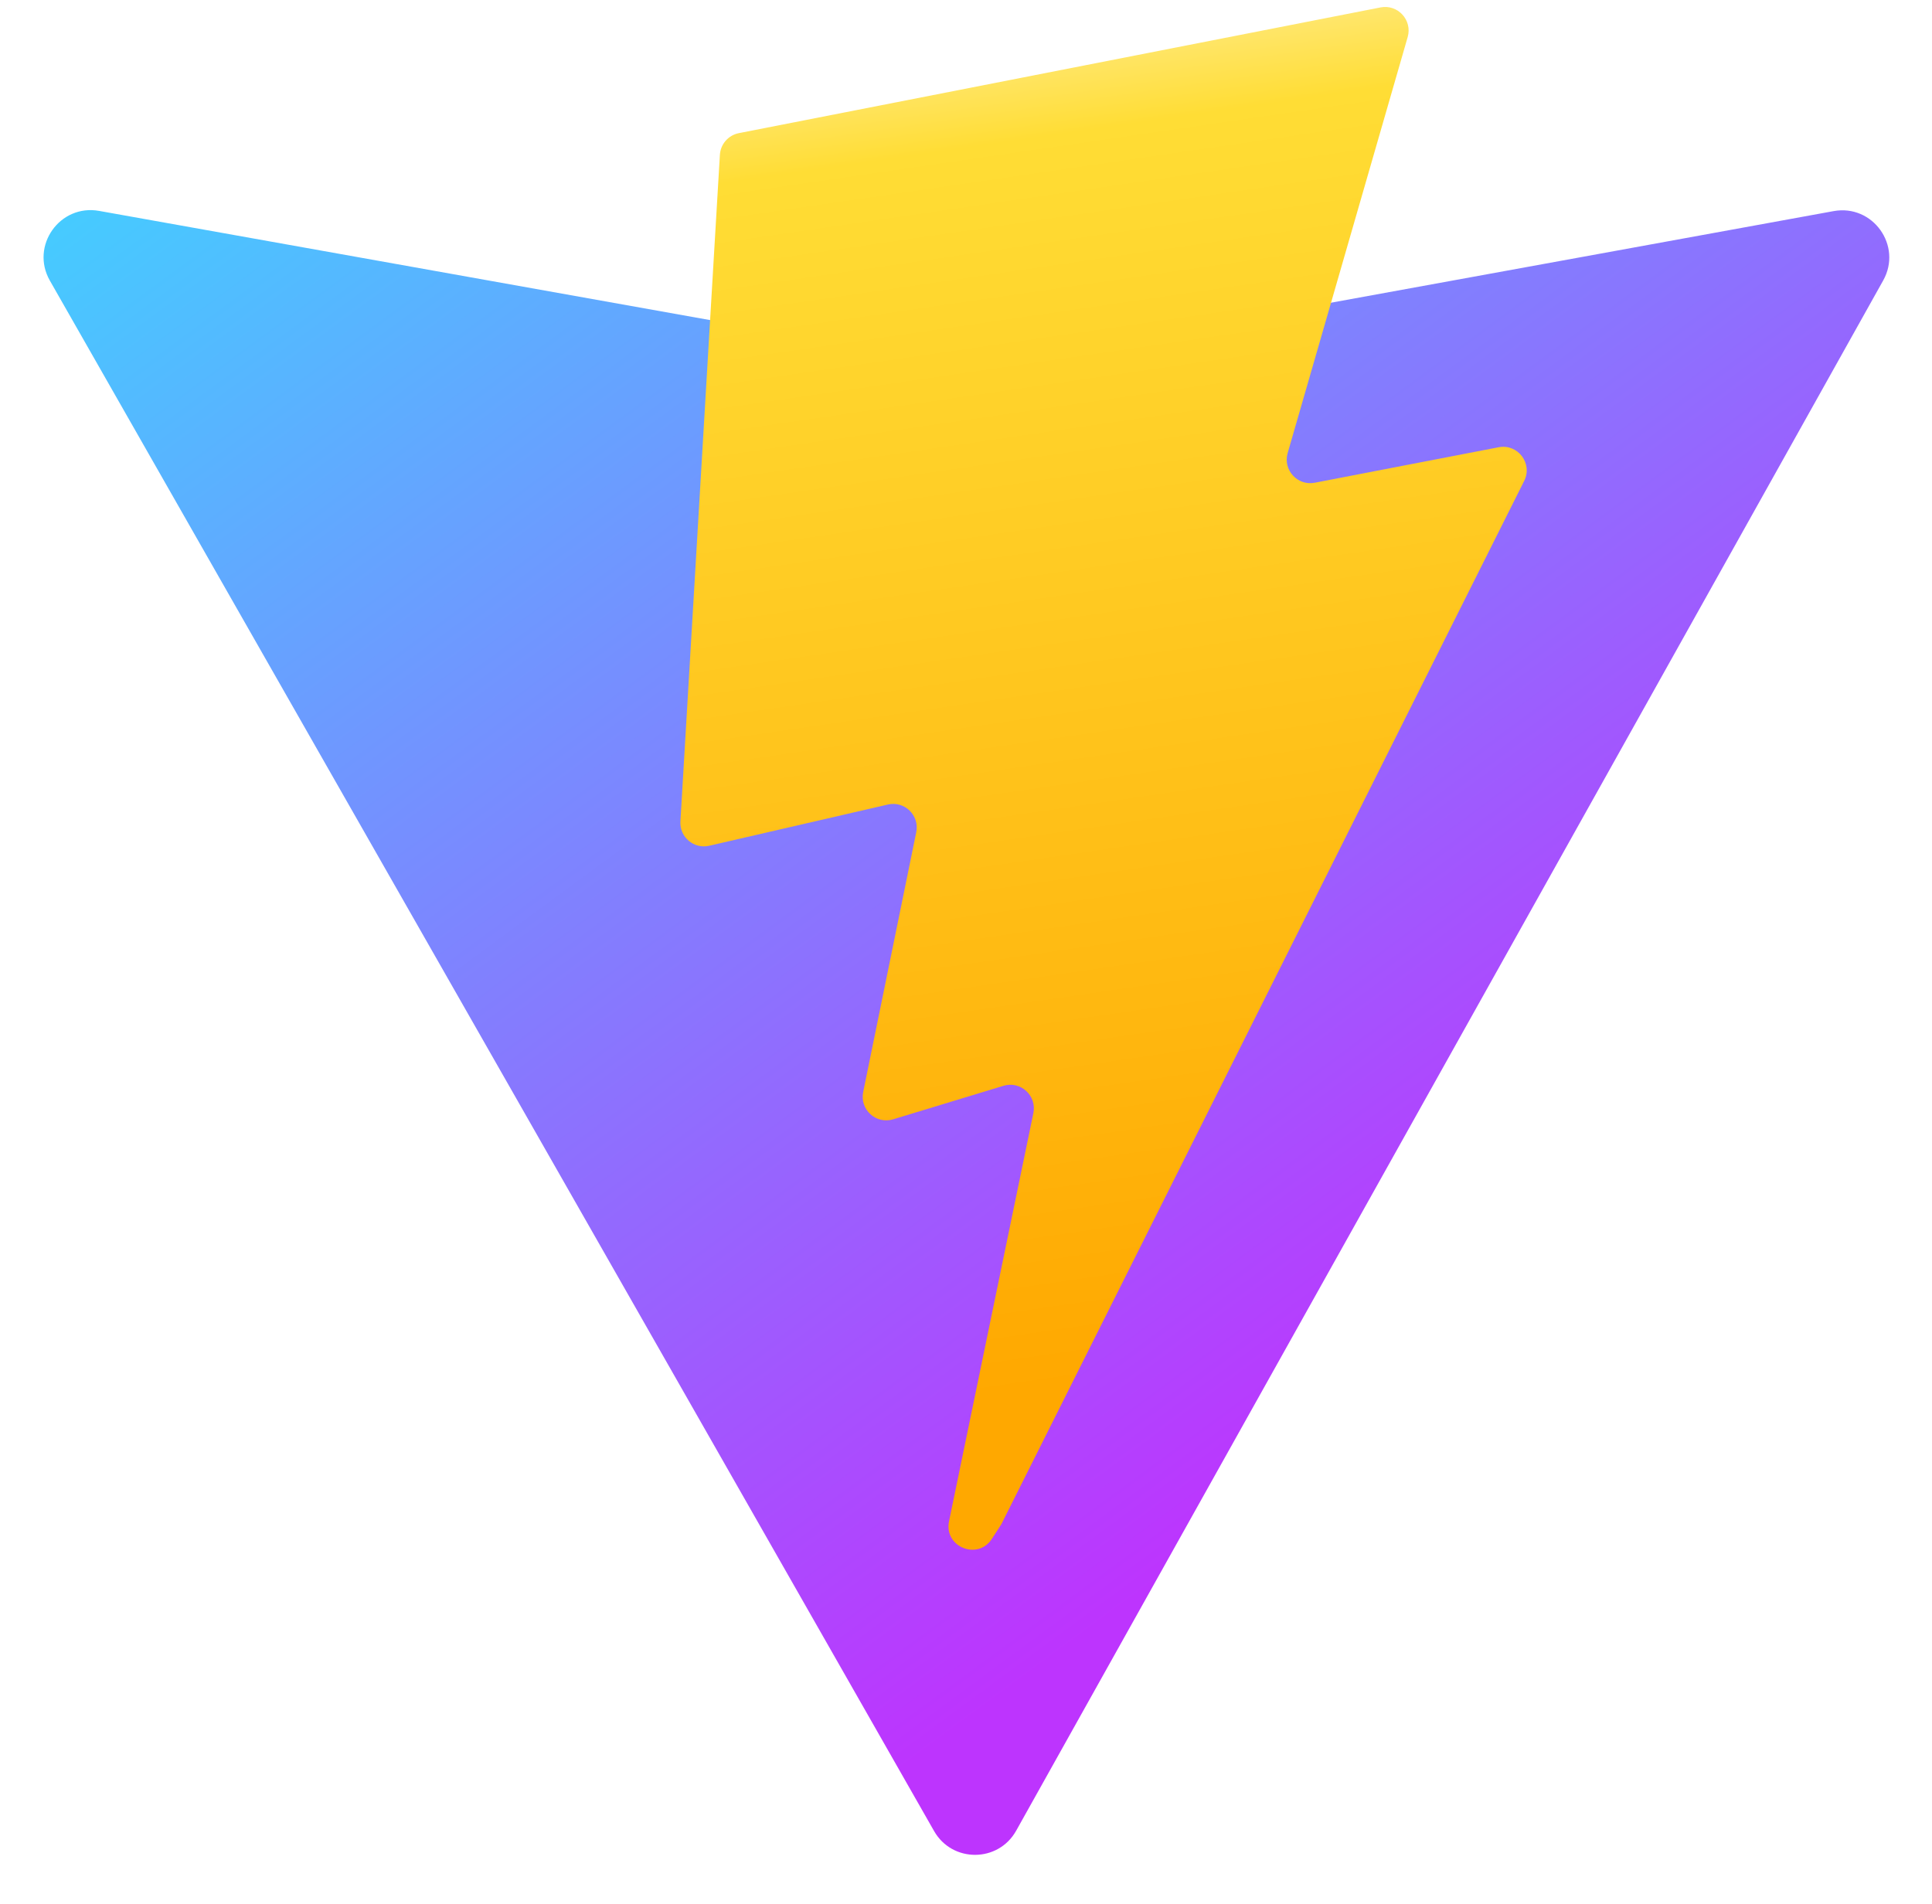
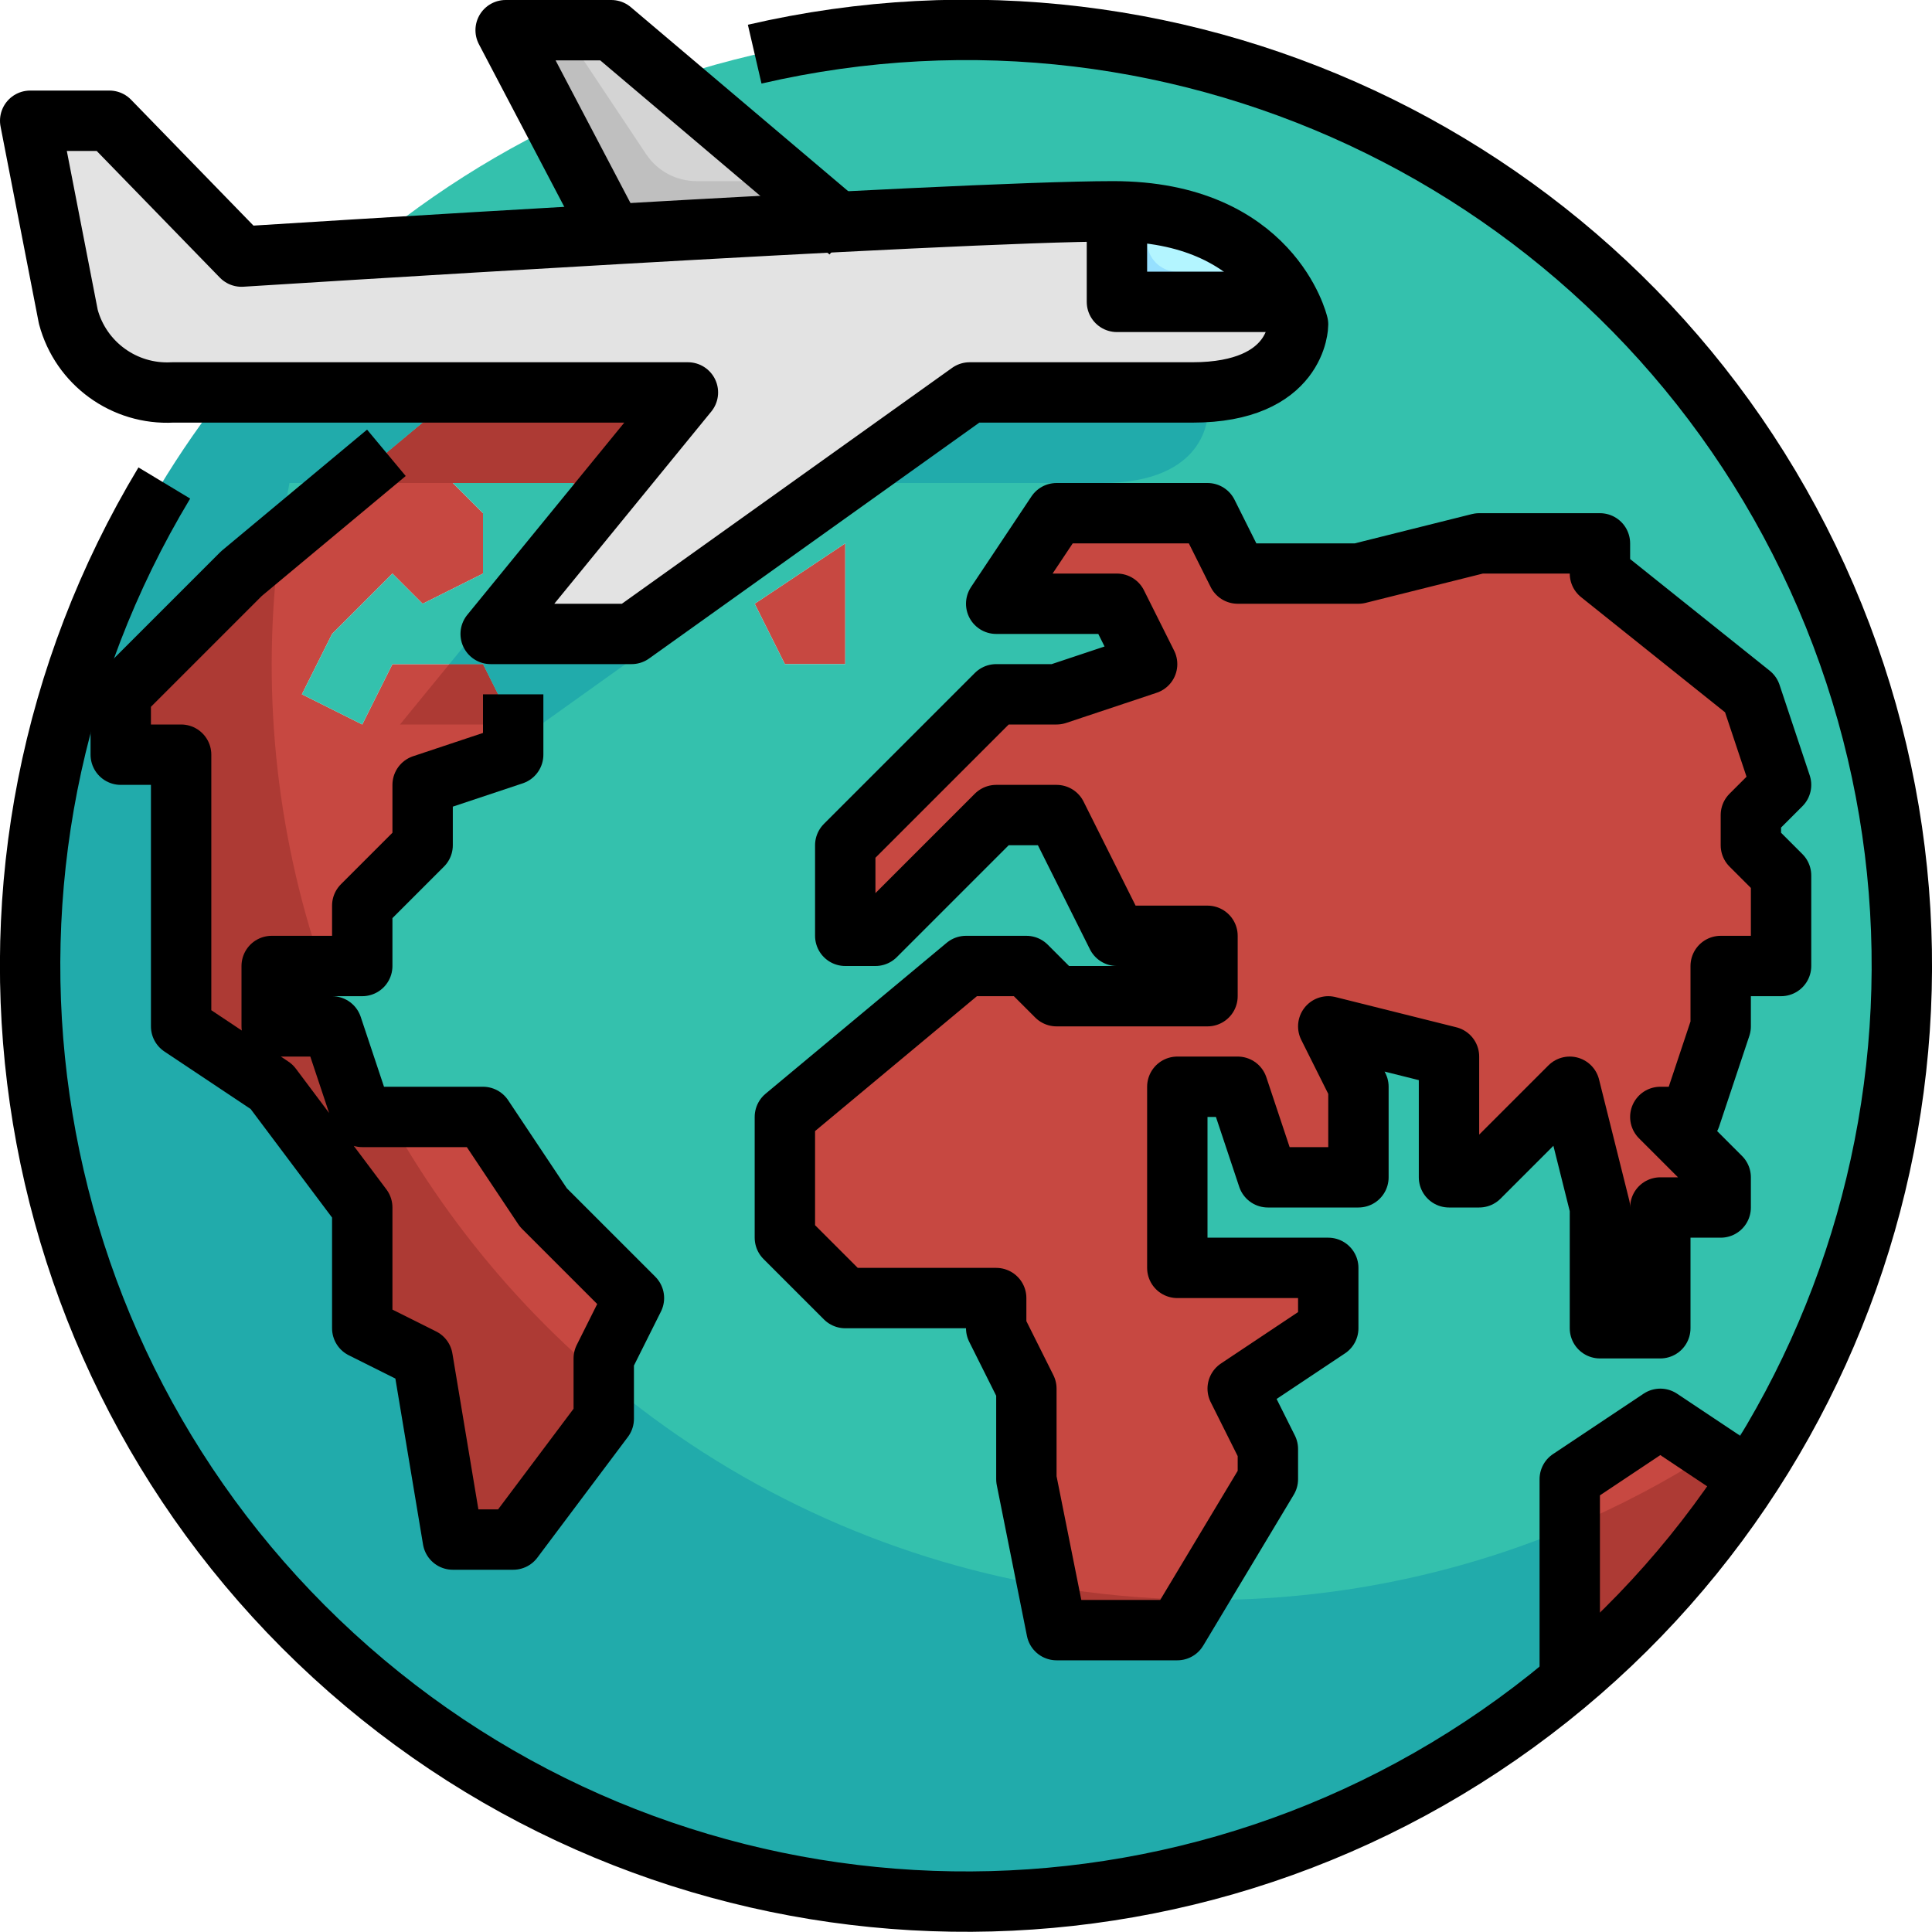
- <svg xmlns="http://www.w3.org/2000/svg" width="410" height="404" viewBox="0 0 410 404" fill="none">
-   <path d="M399.641 59.525L215.643 388.545C211.844 395.338 202.084 395.378 198.228 388.618L10.582 59.556C6.381 52.19 12.68 43.267 21.028 44.759L205.223 77.682C206.398 77.892 207.601 77.89 208.776 77.676L389.119 44.806C397.439 43.289 403.768 52.143 399.641 59.525Z" fill="url(#paint0_linear)" />
-   <path d="M292.965 1.574L156.801 28.255C154.563 28.694 152.906 30.59 152.771 32.866L144.395 174.33C144.198 177.662 147.258 180.248 150.51 179.498L188.42 170.749C191.967 169.931 195.172 173.055 194.443 176.622L183.18 231.775C182.422 235.487 185.907 238.661 189.532 237.56L212.947 230.446C216.577 229.344 220.065 232.527 219.297 236.242L201.398 322.875C200.278 328.294 207.486 331.249 210.492 326.603L212.5 323.5L323.454 102.072C325.312 98.365 322.108 94.137 318.036 94.923L279.014 102.454C275.347 103.161 272.227 99.746 273.262 96.158L298.731 7.867C299.767 4.273 296.636 0.855 292.965 1.574Z" fill="url(#paint1_linear)" />
-   <defs>
-     <linearGradient id="paint0_linear" x1="6" y1="33" x2="235" y2="344" gradientUnits="userSpaceOnUse">
-       <stop stop-color="#41D1FF" />
-       <stop offset="1" stop-color="#BD34FE" />
-     </linearGradient>
-     <linearGradient id="paint1_linear" x1="194.651" y1="8.818" x2="236.076" y2="292.989" gradientUnits="userSpaceOnUse">
-       <stop stop-color="#FFEA83" />
-       <stop offset="0.083" stop-color="#FFDD35" />
-       <stop offset="1" stop-color="#FFA800" />
-     </linearGradient>
-   </defs>
+ <svg xmlns="http://www.w3.org/2000/svg" viewBox="0 0 64 64">
+   <g data-name="20-World" id="_20-World">
+     <path d="M55,47l2.95,1.97A30.967,30.967,0,0,1,52,55.68V49Z" style="fill:#c74841" />
+     <polygon points="28 18 28 22 26 22 25 20 28 18" style="fill:#c74841" />
+     <polygon points="58 27 59 26 58 23 53 19 53 18 49 18 45 19 41 19 40 17 35 17 33 20 37 20 38 22 35 23 33 23 28 28 28 31 29 31 33 27 35 27 37 31 40 31 40 33 39 33 35 33 34 32 32 32 26 37 26 41 28 43 33 43 33 44 34 46 34 49 35 54 39 54 42 49 42 48 41 46 44 44 44 42 39 42 39 36 41 36 42 39 45 39 45 36 44 34 48 35 48 39 49 39 52 36 53 40 53 44 55 44 55 40 57 40 57 39 55 37 56 37 57 34 57 32 59 32 59 29 58 28 58 27" style="fill:#c74841" />
+     <polygon points="18 13 14 14 8 19 4 23 4 25 6 25 6 34 8.08 35.38 9 36 12 40 12 44 14 45 15 51 17 51 20 47 20 45 21 43 18 40 16 37 13 37 12 37 11 34 9 34 9 32 12 32 12 30 13 29 14 28 14 26 17 25 17 24 16 22 13 22 12 24 10 23 11 21 12 20 13 19 14 20 16 19 16 17 15 16 17 16 19 16 19 19 19 21 21 21 21 19 24 18 27 14 27 13 28 12 28 10 18 13" style="fill:#c74841" />
+     <path d="M1,32A31,31,0,1,1,57.95,48.97L55,47l-3,2v6.68A31,31,0,0,1,1,32ZM24,18l3-4V13l1-1V10L18,13l-4,1L8,19,4,23v2H6v9l2.08,1.38L9,36l3,4v4l2,1,1,6h2l3-4V45l1-2-3-3-2-3H12l-1-3H9V32h3V30l1-1,1-1V26l3-1V24l-1-2H13l-1,2-2-1,1-2,1-1,1-1,1,1,2-1V17l-1-1h4v5h2V19Zm1,2,1,2h2V18ZM44,42H39V36h2l1,3h3V36l-1-2,4,1v4h1l3-3,1,4v4h2V40h2V39l-2-2h1l1-3V32h2V29l-1-1V27l1-1-1-3-5-4V18H49l-4,1H41l-1-2H35l-2,3h4l1,2-3,1H33l-5,5v3h1l4-4h2l2,4h3v2H35l-1-1H32l-6,5v4l2,2h5v1l1,2v3l1,5h4l3-5V48l-1-2,3-2Z" style="fill:#34c1ad" />
+     <path d="M52,50.59v5.09a30.967,30.967,0,0,0,5.95-6.71l-1.268-.847A30.846,30.846,0,0,1,52,50.59Z" style="fill:#ad3a34" />
+     <path d="M39,54l.606-1.01a31.229,31.229,0,0,1-4.9-.449L35,54Z" style="fill:#ad3a34" />
+     <path d="M4,23v2H6v9l2.08,1.38L9,36l3,4v4l2,1,1,6h2l3-4V45.678A31.135,31.135,0,0,1,12.87,37H12l-1-3H9V32h1.658A30.8,30.8,0,0,1,9.273,17.939L8,19Z" style="fill:#ad3a34" />
+     <path d="M9,34h2l1,3h.87a30.79,30.79,0,0,1-2.212-5H9Z" style="fill:#21abab" />
+     <path d="M40,53c-.132,0-.262-.008-.394-.01L39,54H35l-.292-1.459A30.878,30.878,0,0,1,20,45.678V47l-3,4H15l-1-6-2-1V40L9,36l-.92-.62L6,34V25H4V23l4-4,1.273-1.061A30.79,30.79,0,0,1,12.318,8.05,31,31,0,1,0,52,55.68V50.59A30.9,30.9,0,0,1,40,53Z" style="fill:#21abab" />
+     <path d="M57.95,48.97a30.873,30.873,0,0,0,1.715-3.007,31.261,31.261,0,0,1-2.983,2.16Z" style="fill:#21abab" />
+     <path d="M42.69,10H37V7C40.65,7.05,42.14,8.92,42.69,10Z" style="fill:#96e0ff" />
+     <path d="M20.25,7.67,16.75,1h3.5l7.51,6.35c-2.42.13-5.02.27-7.51.41Z" style="fill:#d4d4d4" />
+     <path d="M37,10h5.69a3.235,3.235,0,0,1,.31.75S43,13,39.5,13H32.12l-11.2,8H16.25l6.54-8H5.71a3.384,3.384,0,0,1-3.45-2.51L1,4H3.62L8,8.5s5.77-.37,12.25-.74c2.49-.14,5.09-.28,7.51-.41,3.98-.2,7.45-.35,9.11-.35H37Z" style="fill:#e3e3e3" />
+     <polygon points="11.6 16 15 16 17 16 19 16 19.79 16 19 16.966 19 17.636 22.79 13 18 13 14 14 11.6 16" style="fill:#ad3a34" />
+     <polygon points="14.885 22 13.25 24 17 24 16 22 14.885 22" style="fill:#ad3a34" />
+     <path d="M14,14l4-1H7.515a31.01,31.01,0,0,0-2.07,3H11.6Z" style="fill:#21abab" />
+     <path d="M20.92,21H16.25L19,17.636v-.67L14.885,22H16l1,2h.92l11.2-8H36.5C40,16,40,13.75,40,13.75a3.235,3.235,0,0,0-.31-.75l0-.008c-.064,0-.12.008-.186.008H32.12L21,20.943V21Z" style="fill:#21abab" />
+     <path d="M23.07,6a2,2,0,0,1-1.664-.891L18.667,1H16.75l3.5,6.67v.09c2.49-.14,5.09-.28,7.51-.41L26.163,6Z" style="fill:#bfbfbf" />
+     <path d="M39,9h3a6.038,6.038,0,0,0-4-1.922V8A1,1,0,0,0,39,9Z" style="fill:#b3f5ff" />
+     <polyline points="20.25 7.667 16.75 1 20.25 1 28.125 7.667" style="fill:none;stroke:#000;stroke-linejoin:round;stroke-width:2px" />
+     <path d="M36.875,7C31.625,7,8,8.5,8,8.5L3.625,4H1l1.263,6.493A3.387,3.387,0,0,0,5.715,13H22.788l-6.534,8h4.667l11.2-8H39.5C43,13,43,10.75,43,10.75S42.125,7,36.875,7Z" style="fill:none;stroke:#000;stroke-linejoin:round;stroke-width:2px" />
+     <polyline points="37 7 37 10 43 10" style="fill:none;stroke:#000;stroke-linejoin:round;stroke-width:2px" />
+     <polygon points="35 33 40 33 40 31 37 31 35 27 33 27 29 31 28 31 28 28 33 23 35 23 38 22 37 20 33 20 35 17 40 17 41 19 45 19 49 18 53 18 53 19 58 23 59 26 58 27 58 28 59 29 59 32 57 32 57 34 56 37 55 37 57 39 57 40 55 40 55 44 53 44 53 40 52 36 49 39 48 39 48 35 44 34 45 36 45 39 42 39 41 36 39 36 39 42 44 42 44 44 41 46 42 48 42 49 39 54 35 54 34 49 34 46 33 44 33 43 28 43 26 41 26 37 32 32 34 32 35 33" style="fill:none;stroke:#000;stroke-linejoin:round;stroke-width:2px" />
+     <polyline points="58 49 55 47 52 49 52 56" style="fill:none;stroke:#000;stroke-linejoin:round;stroke-width:2px" />
+     <polyline points="17 23 17 25 14 26 14 28 13 29 12 30 12 32 9 32 9 34 11 34 12 37 13 37 16 37 18 40 21 43 20 45 20 47 17 51 15 51 14 45 12 44 12 40 9 36 6 34 6 25 4 25 4 23 8 19 12.8 15" style="fill:none;stroke:#000;stroke-linejoin:round;stroke-width:2px" />
+     <path d="M25,1.794A31,31,0,1,1,5.443,16" style="fill:none;stroke:#000;stroke-linejoin:round;stroke-width:2px" />
+   </g>
</svg>
